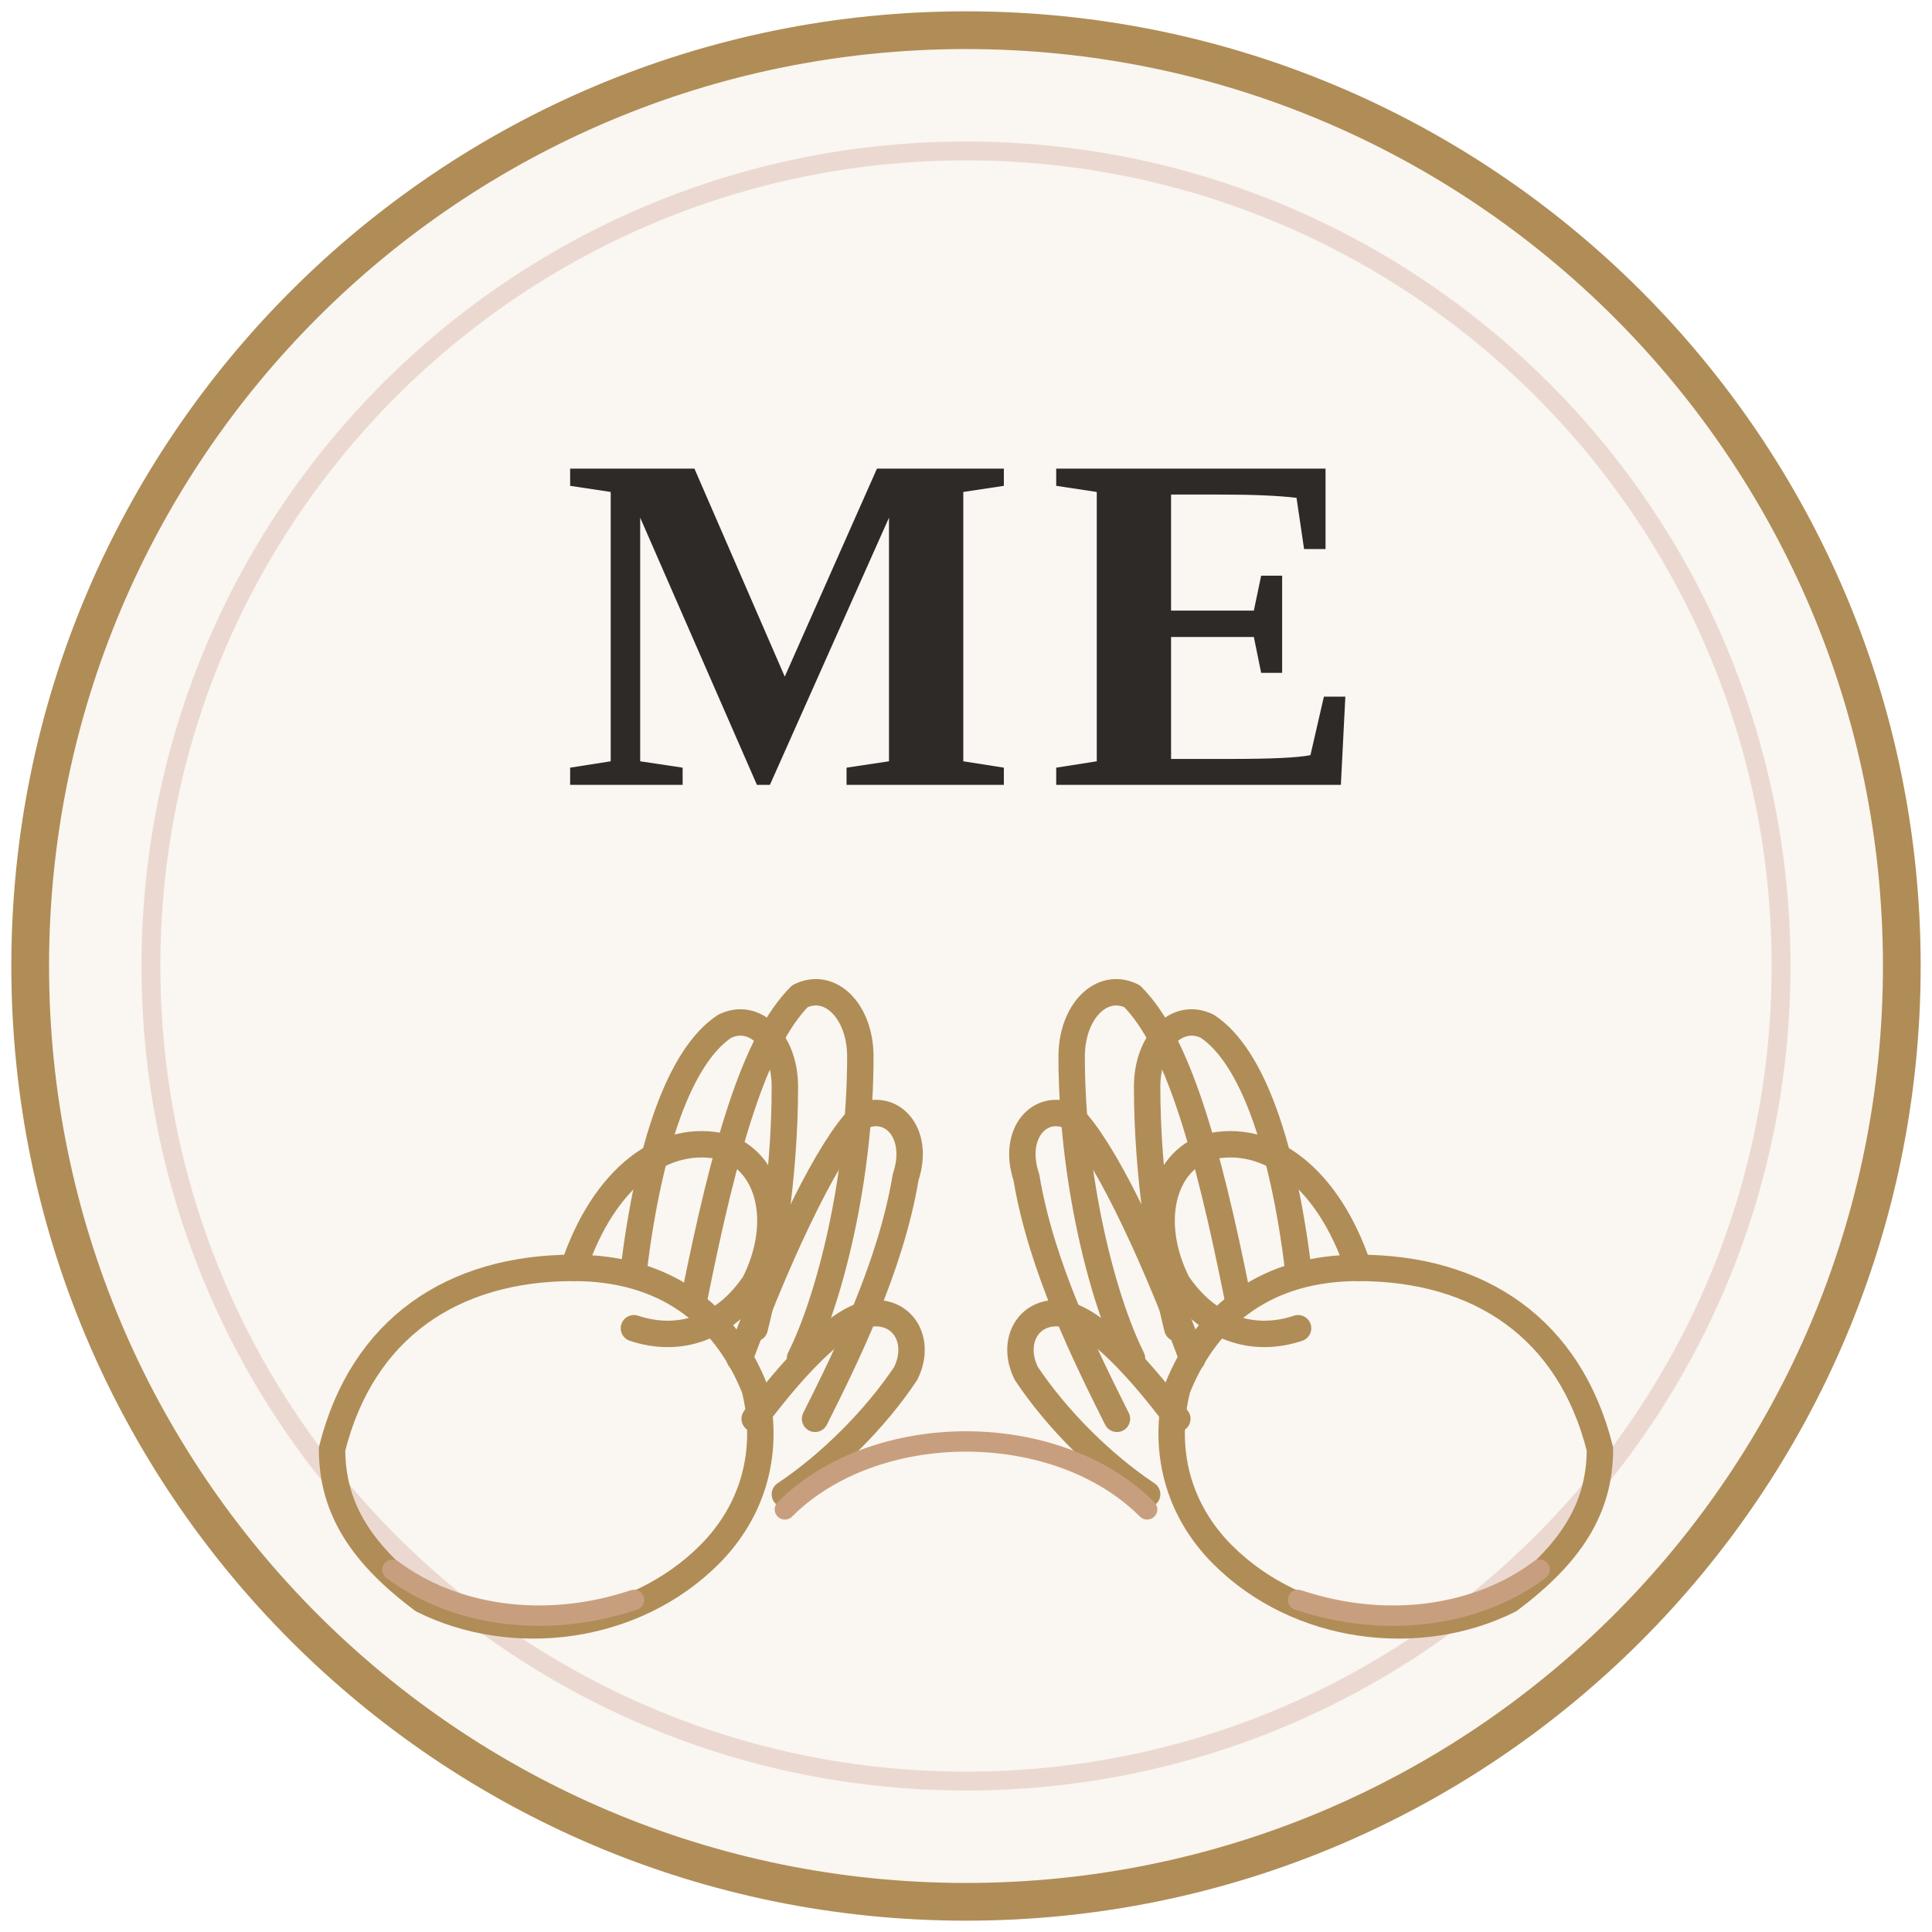
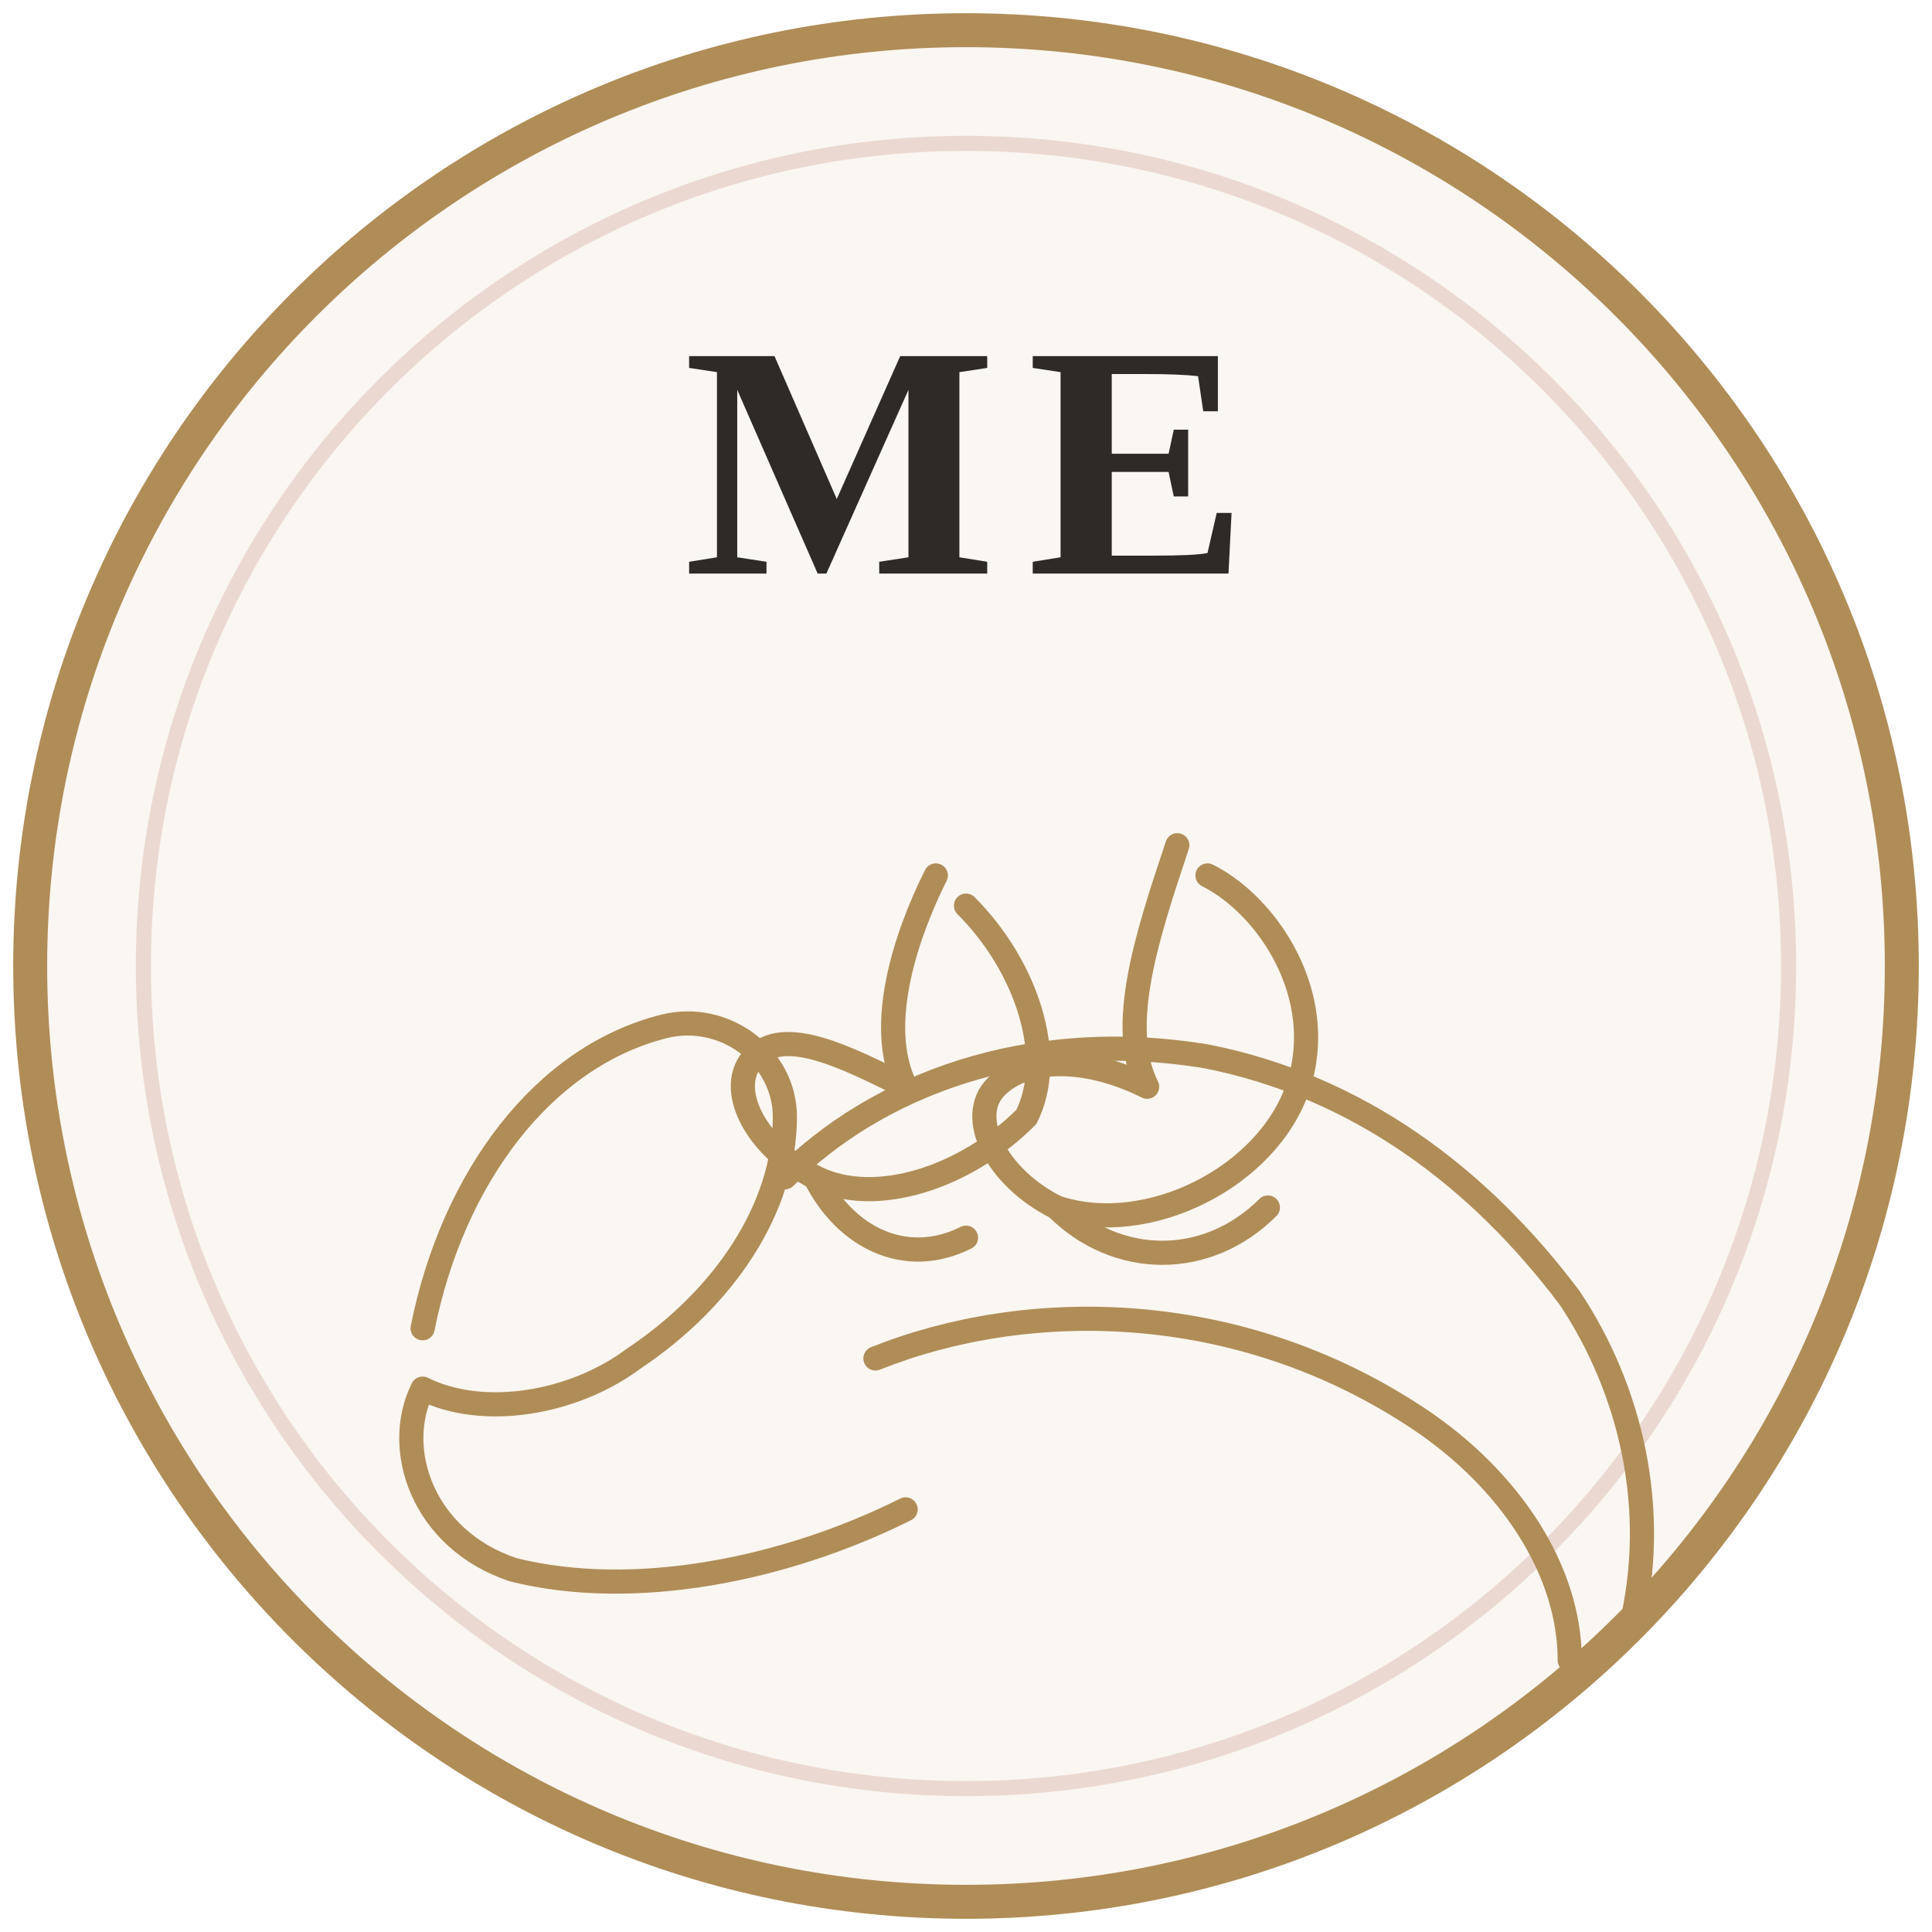
<svg xmlns="http://www.w3.org/2000/svg" viewBox="0 0 128 128" role="img" aria-label="Мария Ермолаева">
-   <circle cx="64" cy="64" r="62" fill="#FAF6F1" stroke="#B08D57" stroke-width="2.5" />
-   <circle cx="64" cy="64" r="54" fill="none" stroke="#EBD9D1" stroke-width="1.25" />
-   <text x="64" y="52" text-anchor="middle" font-family="Georgia, 'Times New Roman', serif" font-size="32" font-weight="600" fill="#2E2A27" letter-spacing="2">ME</text>
-   <g fill="none" stroke="#B08D57" stroke-width="1.75" stroke-linecap="round" stroke-linejoin="round">
-     <path d="M22 96 C24 88 30 84 38 84 C44 84 48 87 50 92 C51 96 50 100 47 103 C42 108 34 109 28 106 C24 103 22 100 22 96Z" />
-     <path d="M38 84 C40 78 44 75 48 76 C51 77 52 81 50 85 C48 88 45 89 42 88" />
-     <path d="M42 84 C43 76 45 70 48 68 C50 67 52 69 52 72 C52 78 51 84 50 88" />
-     <path d="M46 86 C48 76 50 69 53 66 C55 65 57 67 57 70 C57 78 55 86 53 90" />
-     <path d="M49 90 C52 82 55 76 57 74 C59 73 61 75 60 78 C59 84 56 90 54 94" />
-     <path d="M50 94 C53 90 56 87 58 87 C60 87 61 89 60 91 C58 94 55 97 52 99" />
-     <path d="M26 104 C30 107 36 108 42 106" stroke="#C89F7E" stroke-width="1.35" />
-     <path d="M106 96 C104 88 98 84 90 84 C84 84 80 87 78 92 C77 96 78 100 81 103 C86 108 94 109 100 106 C104 103 106 100 106 96Z" />
-     <path d="M90 84 C88 78 84 75 80 76 C77 77 76 81 78 85 C80 88 83 89 86 88" />
-     <path d="M86 84 C85 76 83 70 80 68 C78 67 76 69 76 72 C76 78 77 84 78 88" />
-     <path d="M82 86 C80 76 78 69 75 66 C73 65 71 67 71 70 C71 78 73 86 75 90" />
-     <path d="M79 90 C76 82 73 76 71 74 C69 73 67 75 68 78 C69 84 72 90 74 94" />
-     <path d="M78 94 C75 90 72 87 70 87 C68 87 67 89 68 91 C70 94 73 97 76 99" />
-     <path d="M102 104 C98 107 92 108 86 106" stroke="#C89F7E" stroke-width="1.35" />
-     <path d="M52 100 C58 94 70 94 76 100" stroke="#C89F7E" stroke-width="1.35" />
+   <circle cx="64" cy="64" r="62" fill="#FAF6F1" stroke="#B08D57" stroke-width="2.25" />
+   <circle cx="64" cy="64" r="54.5" fill="none" stroke="#EBD9D1" stroke-width="1" />
+   <text x="64" y="38" text-anchor="middle" font-family="Georgia, 'Times New Roman', serif" font-size="22" font-weight="600" fill="#2E2A27" letter-spacing="2">ME</text>
+   <g fill="none" stroke="#B08D57" stroke-width="1.6" stroke-linecap="round" stroke-linejoin="round">
+     <path d="       M 28 88       C 30 78, 36 70, 44 68       C 48 67, 52 70, 52 74       C 52 80, 48 86, 42 90       C 38 93, 32 94, 28 92       C 26 96, 28 102, 34 104       C 42 106, 52 104, 60 100     " />
+     <path d="       M 52 78       C 58 72, 68 68, 80 70       C 90 72, 98 78, 104 86       C 108 92, 110 100, 108 108     " />
+     <path d="       M 58 90       C 68 86, 82 86, 94 94       C 100 98, 104 104, 104 110     " />
+     <path d="       M 62 58       C 60 62, 58 68, 60 72       C 56 70, 52 68, 50 70       C 48 72, 50 76, 54 78       C 58 80, 64 78, 68 74       C 70 70, 68 64, 64 60     " />
+     <path d="       M 78 56       C 76 62, 74 68, 76 72       C 72 70, 68 70, 66 72       C 64 74, 66 78, 70 80       C 76 82, 84 78, 86 72       C 88 66, 84 60, 80 58     " />
+     <path d="M 54 78 C 56 82, 60 84, 64 82" />
+     <path d="M 70 80 C 74 84, 80 84, 84 80" />
  </g>
</svg>
